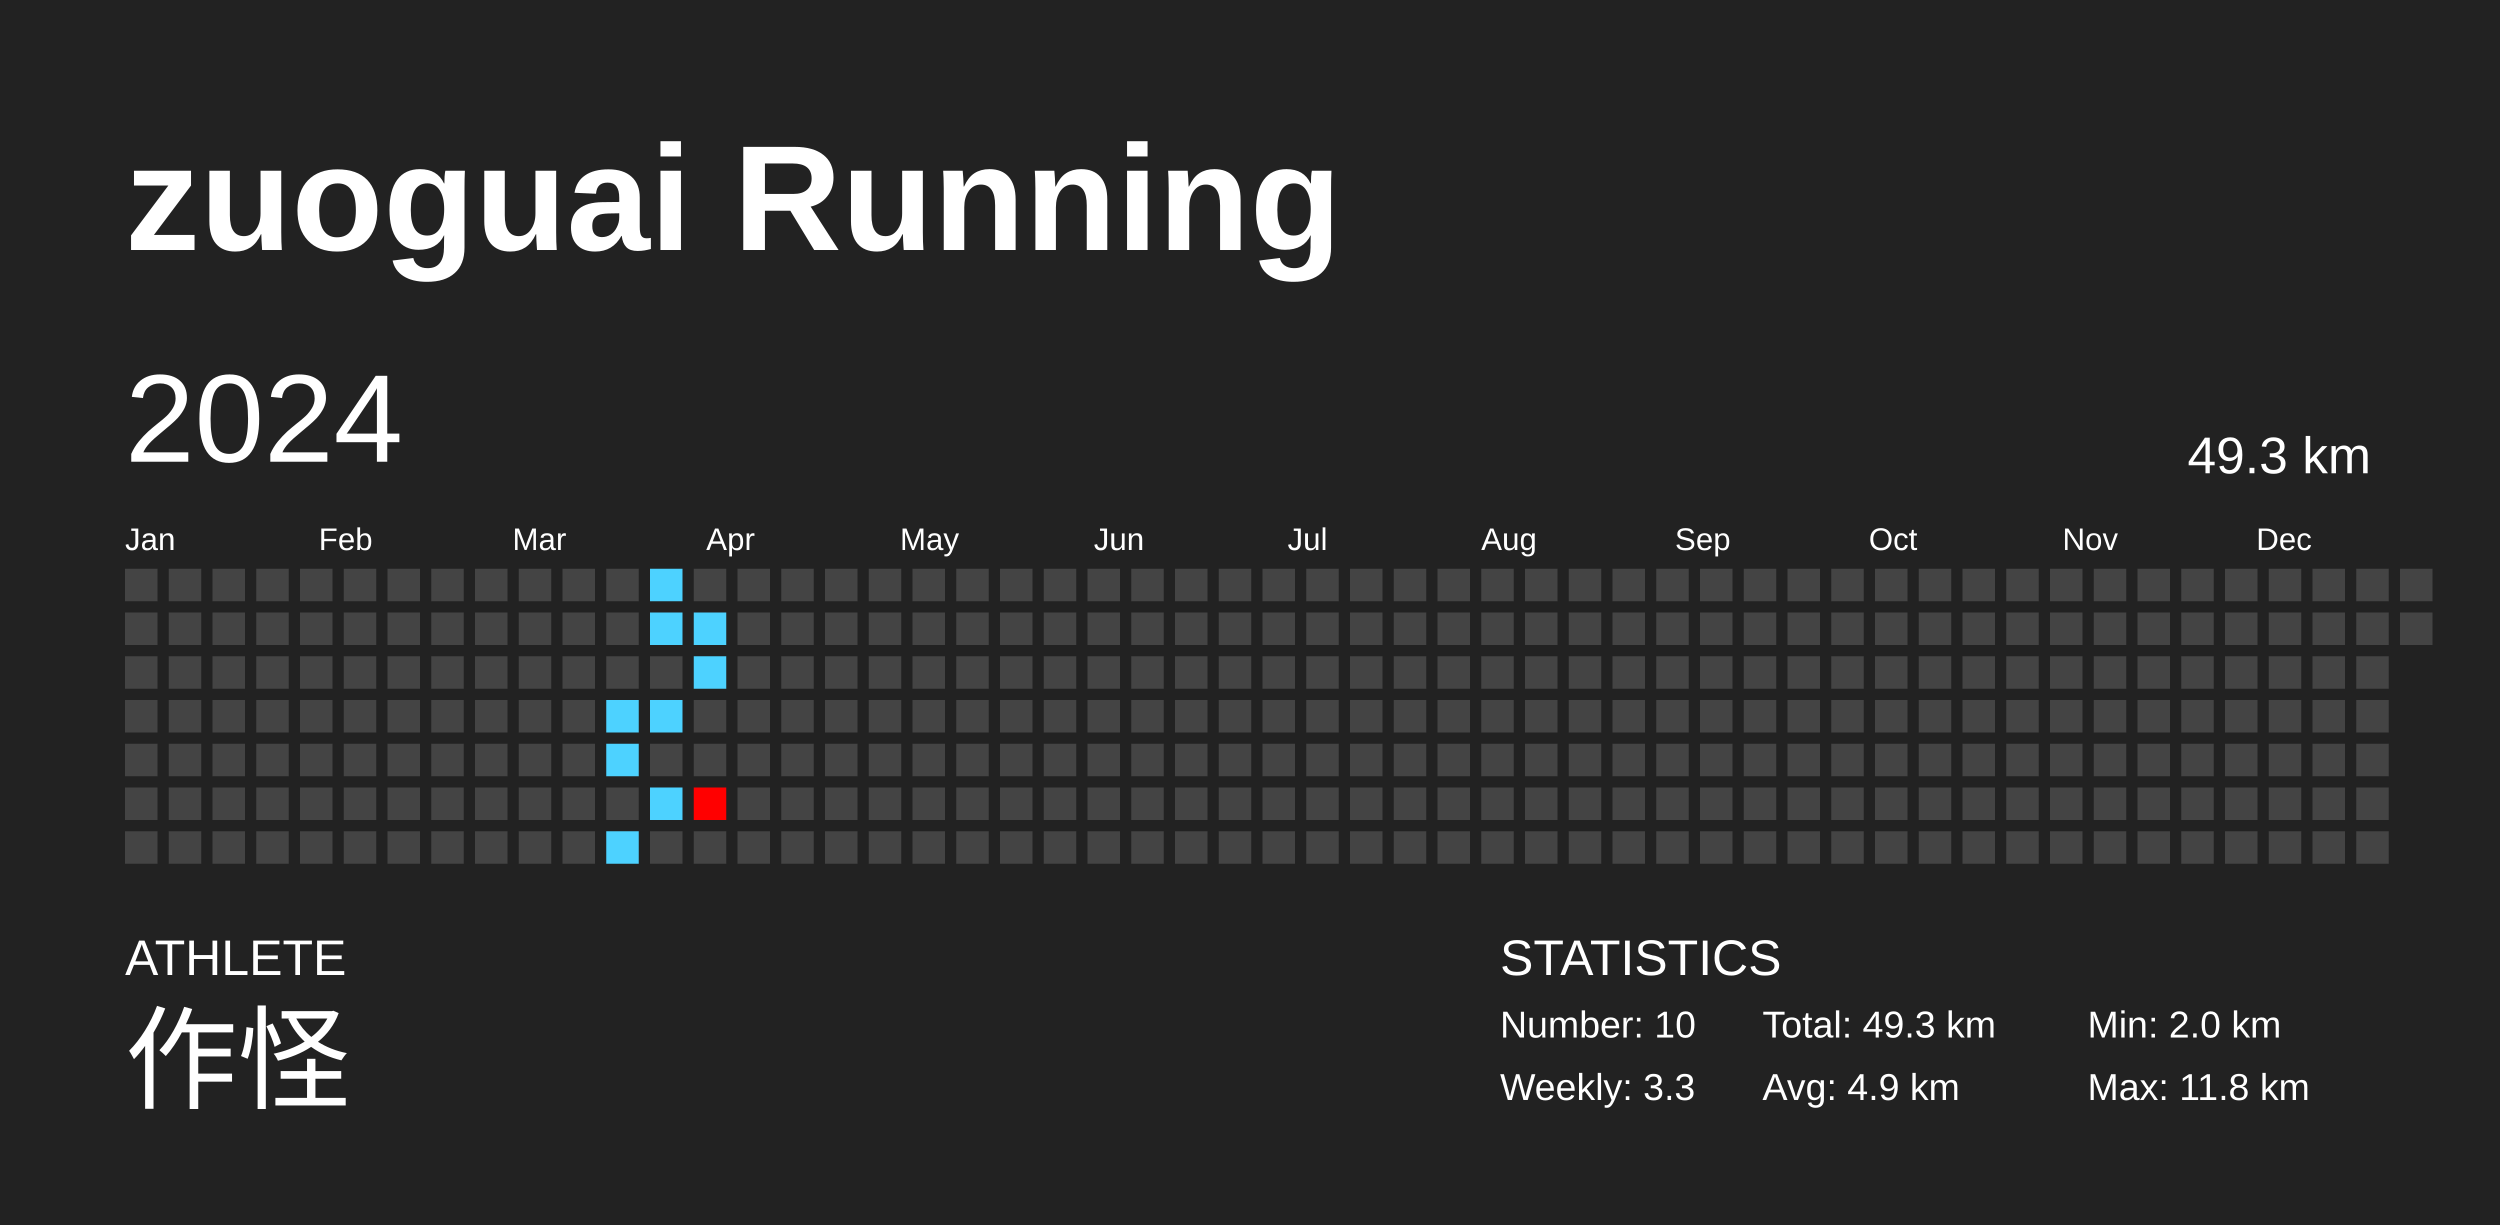
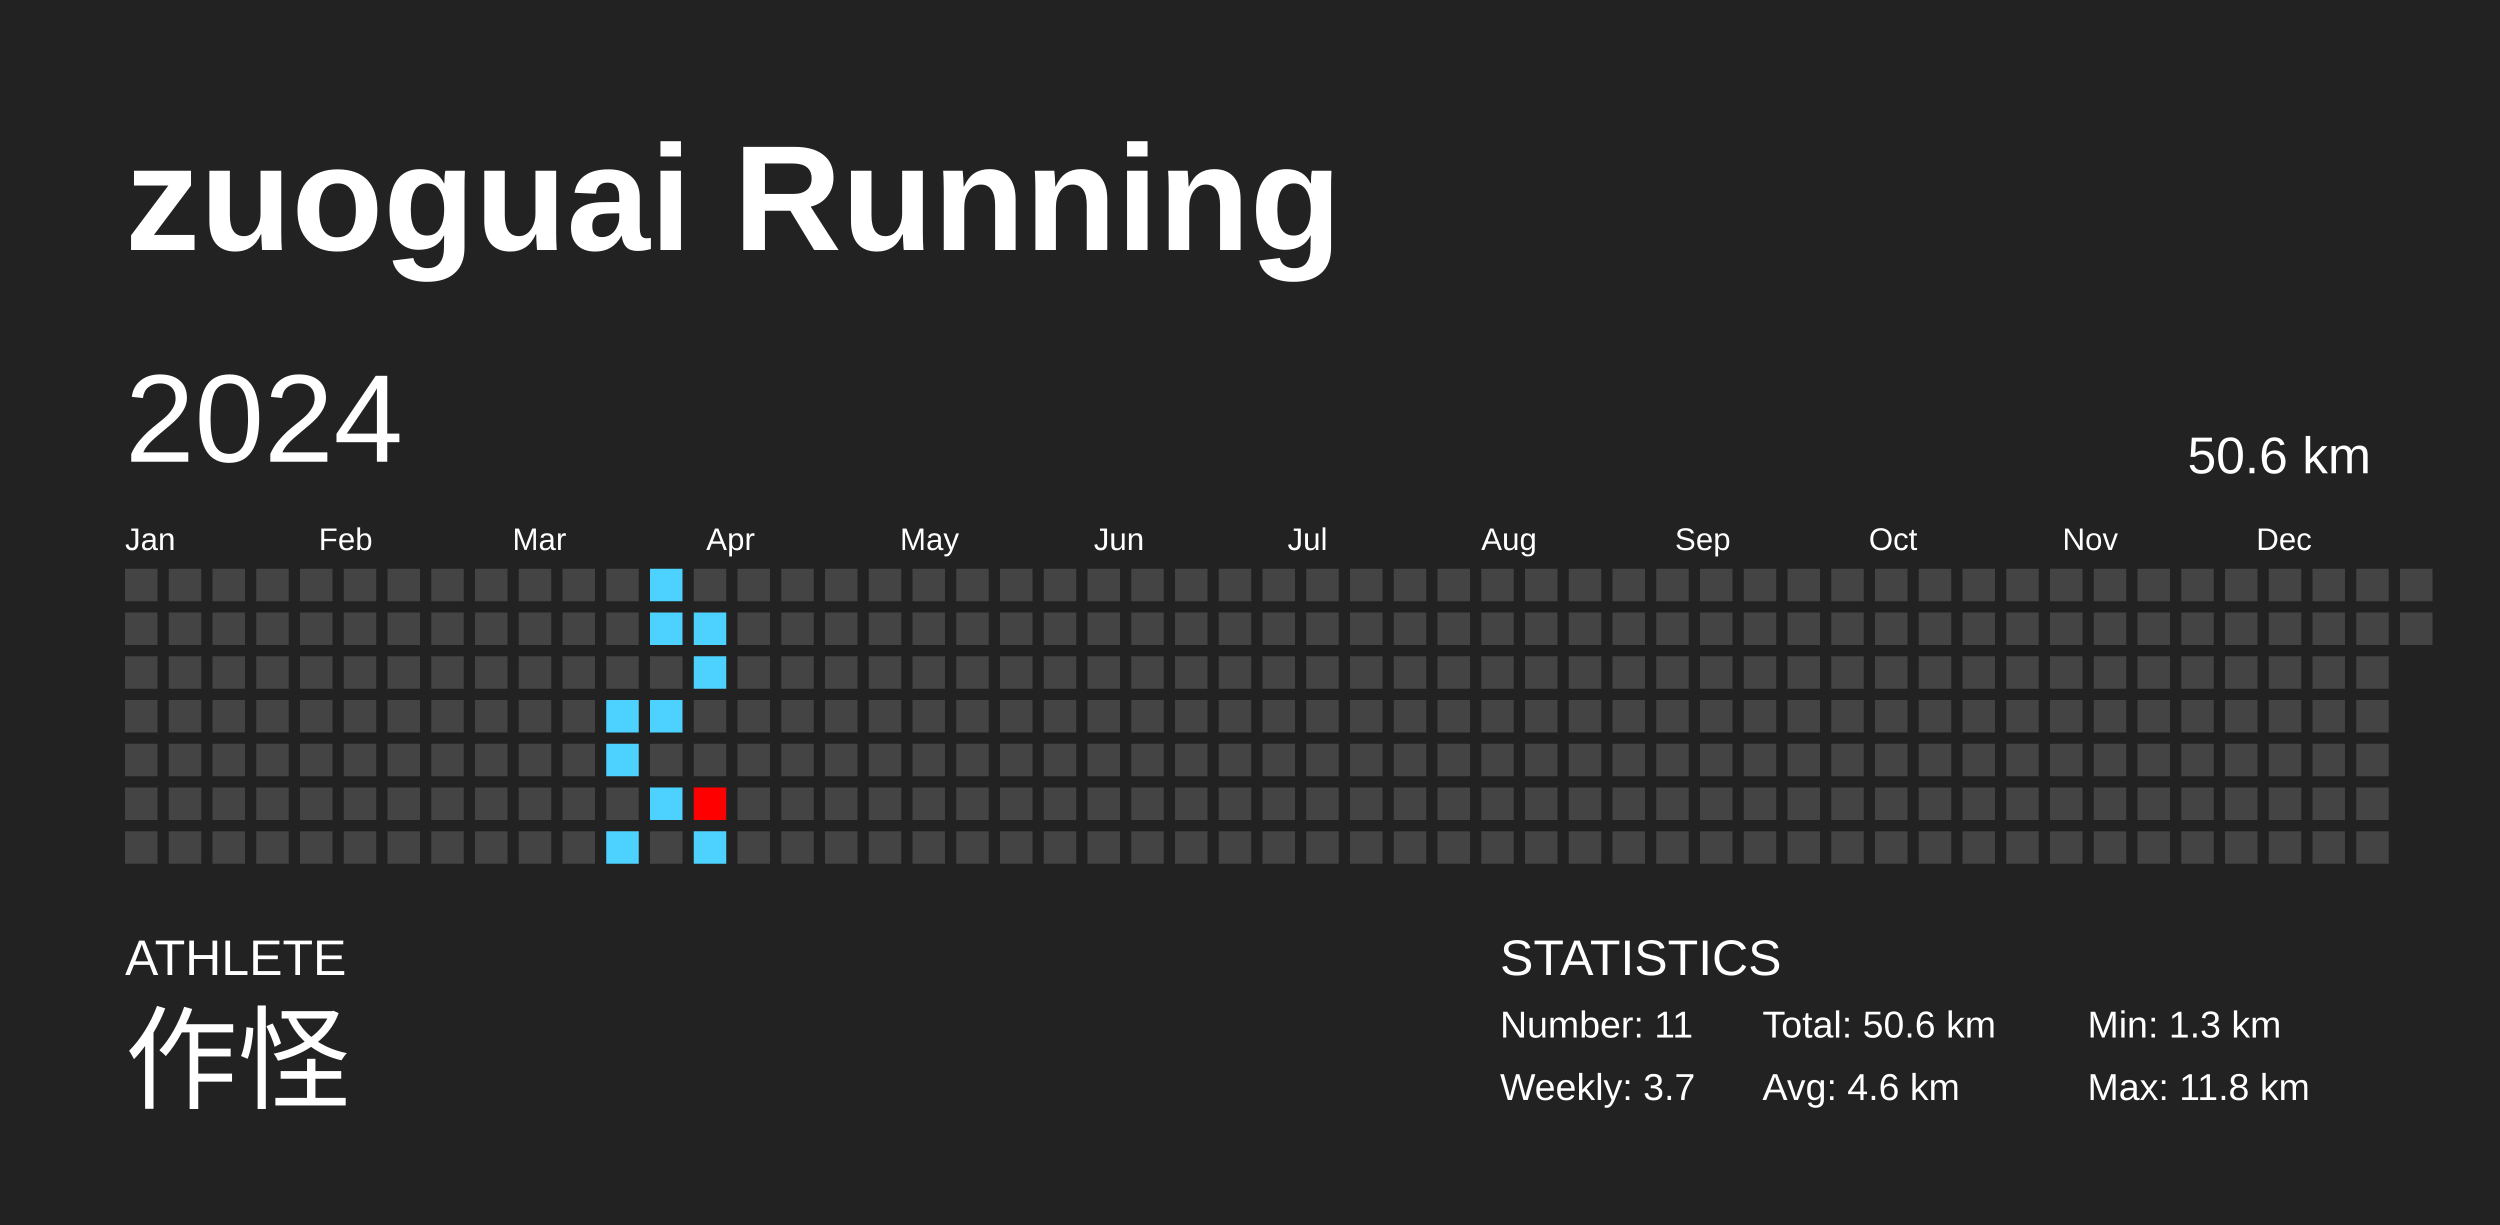
<svg xmlns="http://www.w3.org/2000/svg" baseProfile="full" height="98mm" version="1.1" viewBox="0,0,200,98" width="200mm">
  <defs />
  <rect fill="#222222" height="98" width="200" x="0" y="0" />
  <text fill="#FFFFFF" style="font-size:12px; font-family:Arial; font-weight:bold;" x="10" y="20">zuoguai Running</text>
  <text fill="#FFFFFF" style="font-size:4px; font-family:Arial" x="10" y="78">ATHLETE</text>
  <text fill="#FFFFFF" style="font-size:9px; font-family:Arial" x="10" y="88">作怪</text>
  <text fill="#FFFFFF" style="font-size:4px; font-family:Arial" x="120" y="78">STATISTICS</text>
-   <text fill="#FFFFFF" style="font-size:3px; font-family:Arial" x="120" y="83">Number: 10</text>
-   <text fill="#FFFFFF" style="font-size:3px; font-family:Arial" x="120" y="88">Weekly: 3.3</text>
-   <text fill="#FFFFFF" style="font-size:3px; font-family:Arial" x="141" y="83">Total: 49.3 km</text>
-   <text fill="#FFFFFF" style="font-size:3px; font-family:Arial" x="141" y="88">Avg: 4.9 km</text>
-   <text fill="#FFFFFF" style="font-size:3px; font-family:Arial" x="167" y="83">Min: 2.0 km</text>
+   <text fill="#FFFFFF" style="font-size:3px; font-family:Arial" x="120" y="83">Number: 11</text>
+   <text fill="#FFFFFF" style="font-size:3px; font-family:Arial" x="120" y="88">Weekly: 3.7</text>
+   <text fill="#FFFFFF" style="font-size:3px; font-family:Arial" x="141" y="83">Total: 50.6 km</text>
+   <text fill="#FFFFFF" style="font-size:3px; font-family:Arial" x="141" y="88">Avg: 4.6 km</text>
+   <text fill="#FFFFFF" style="font-size:3px; font-family:Arial" x="167" y="83">Min: 1.3 km</text>
  <text fill="#FFFFFF" style="font-size:3px; font-family:Arial" x="167" y="88">Max: 11.8 km</text>
  <text dominant-baseline="hanging" fill="#FFFFFF" style="font-size:10.0px; font-family:Arial;" x="10" y="30">2024</text>
-   <text dominant-baseline="hanging" fill="#FFFFFF" style="font-size:4.125px; font-family:Arial;" x="175" y="35">49.3 km</text>
+   <text dominant-baseline="hanging" fill="#FFFFFF" style="font-size:4.125px; font-family:Arial;" x="175" y="35">50.6 km</text>
  <text fill="#FFFFFF" style="font-size:2.5px; font-family:Arial" x="10.0" y="44">Jan</text>
  <text fill="#FFFFFF" style="font-size:2.5px; font-family:Arial" x="25.5" y="44">Feb</text>
  <text fill="#FFFFFF" style="font-size:2.5px; font-family:Arial" x="41.0" y="44">Mar</text>
  <text fill="#FFFFFF" style="font-size:2.5px; font-family:Arial" x="56.5" y="44">Apr</text>
  <text fill="#FFFFFF" style="font-size:2.5px; font-family:Arial" x="72.0" y="44">May</text>
  <text fill="#FFFFFF" style="font-size:2.5px; font-family:Arial" x="87.5" y="44">Jun</text>
  <text fill="#FFFFFF" style="font-size:2.5px; font-family:Arial" x="103.0" y="44">Jul</text>
  <text fill="#FFFFFF" style="font-size:2.5px; font-family:Arial" x="118.5" y="44">Aug</text>
  <text fill="#FFFFFF" style="font-size:2.5px; font-family:Arial" x="134.0" y="44">Sep</text>
  <text fill="#FFFFFF" style="font-size:2.5px; font-family:Arial" x="149.5" y="44">Oct</text>
  <text fill="#FFFFFF" style="font-size:2.5px; font-family:Arial" x="165.0" y="44">Nov</text>
  <text fill="#FFFFFF" style="font-size:2.5px; font-family:Arial" x="180.5" y="44">Dec</text>
  <rect fill="#444444" height="2.6" width="2.6" x="10.0" y="45.5" />
  <rect fill="#444444" height="2.6" width="2.6" x="10.0" y="49.0" />
  <rect fill="#444444" height="2.6" width="2.6" x="10.0" y="52.5" />
  <rect fill="#444444" height="2.6" width="2.6" x="10.0" y="56.0" />
  <rect fill="#444444" height="2.6" width="2.6" x="10.0" y="59.5" />
  <rect fill="#444444" height="2.6" width="2.6" x="10.0" y="63.0" />
  <rect fill="#444444" height="2.6" width="2.6" x="10.0" y="66.5" />
  <rect fill="#444444" height="2.6" width="2.6" x="13.5" y="45.5" />
  <rect fill="#444444" height="2.6" width="2.6" x="13.5" y="49.0" />
  <rect fill="#444444" height="2.6" width="2.6" x="13.5" y="52.5" />
  <rect fill="#444444" height="2.6" width="2.6" x="13.5" y="56.0" />
  <rect fill="#444444" height="2.6" width="2.6" x="13.5" y="59.5" />
  <rect fill="#444444" height="2.6" width="2.6" x="13.5" y="63.0" />
  <rect fill="#444444" height="2.6" width="2.6" x="13.5" y="66.5" />
  <rect fill="#444444" height="2.6" width="2.6" x="17.0" y="45.5" />
  <rect fill="#444444" height="2.6" width="2.6" x="17.0" y="49.0" />
  <rect fill="#444444" height="2.6" width="2.6" x="17.0" y="52.5" />
  <rect fill="#444444" height="2.6" width="2.6" x="17.0" y="56.0" />
  <rect fill="#444444" height="2.6" width="2.6" x="17.0" y="59.5" />
  <rect fill="#444444" height="2.6" width="2.6" x="17.0" y="63.0" />
  <rect fill="#444444" height="2.6" width="2.6" x="17.0" y="66.5" />
  <rect fill="#444444" height="2.6" width="2.6" x="20.5" y="45.5" />
  <rect fill="#444444" height="2.6" width="2.6" x="20.5" y="49.0" />
  <rect fill="#444444" height="2.6" width="2.6" x="20.5" y="52.5" />
  <rect fill="#444444" height="2.6" width="2.6" x="20.5" y="56.0" />
  <rect fill="#444444" height="2.6" width="2.6" x="20.5" y="59.5" />
  <rect fill="#444444" height="2.6" width="2.6" x="20.5" y="63.0" />
  <rect fill="#444444" height="2.6" width="2.6" x="20.5" y="66.5" />
  <rect fill="#444444" height="2.6" width="2.6" x="24.0" y="45.5" />
  <rect fill="#444444" height="2.6" width="2.6" x="24.0" y="49.0" />
  <rect fill="#444444" height="2.6" width="2.6" x="24.0" y="52.5" />
  <rect fill="#444444" height="2.6" width="2.6" x="24.0" y="56.0" />
  <rect fill="#444444" height="2.6" width="2.6" x="24.0" y="59.5" />
  <rect fill="#444444" height="2.6" width="2.6" x="24.0" y="63.0" />
  <rect fill="#444444" height="2.6" width="2.6" x="24.0" y="66.5" />
  <rect fill="#444444" height="2.6" width="2.6" x="27.5" y="45.5" />
  <rect fill="#444444" height="2.6" width="2.6" x="27.5" y="49.0" />
  <rect fill="#444444" height="2.6" width="2.6" x="27.5" y="52.5" />
  <rect fill="#444444" height="2.6" width="2.6" x="27.5" y="56.0" />
  <rect fill="#444444" height="2.6" width="2.6" x="27.5" y="59.5" />
  <rect fill="#444444" height="2.6" width="2.6" x="27.5" y="63.0" />
  <rect fill="#444444" height="2.6" width="2.6" x="27.5" y="66.5" />
  <rect fill="#444444" height="2.6" width="2.6" x="31.0" y="45.5" />
  <rect fill="#444444" height="2.6" width="2.6" x="31.0" y="49.0" />
  <rect fill="#444444" height="2.6" width="2.6" x="31.0" y="52.5" />
  <rect fill="#444444" height="2.6" width="2.6" x="31.0" y="56.0" />
  <rect fill="#444444" height="2.6" width="2.6" x="31.0" y="59.5" />
  <rect fill="#444444" height="2.6" width="2.6" x="31.0" y="63.0" />
  <rect fill="#444444" height="2.6" width="2.6" x="31.0" y="66.5" />
  <rect fill="#444444" height="2.6" width="2.6" x="34.5" y="45.5" />
  <rect fill="#444444" height="2.6" width="2.6" x="34.5" y="49.0" />
  <rect fill="#444444" height="2.6" width="2.6" x="34.5" y="52.5" />
  <rect fill="#444444" height="2.6" width="2.6" x="34.5" y="56.0" />
  <rect fill="#444444" height="2.6" width="2.6" x="34.5" y="59.5" />
  <rect fill="#444444" height="2.6" width="2.6" x="34.5" y="63.0" />
  <rect fill="#444444" height="2.6" width="2.6" x="34.5" y="66.5" />
  <rect fill="#444444" height="2.6" width="2.6" x="38.0" y="45.5" />
  <rect fill="#444444" height="2.6" width="2.6" x="38.0" y="49.0" />
  <rect fill="#444444" height="2.6" width="2.6" x="38.0" y="52.5" />
  <rect fill="#444444" height="2.6" width="2.6" x="38.0" y="56.0" />
  <rect fill="#444444" height="2.6" width="2.6" x="38.0" y="59.5" />
  <rect fill="#444444" height="2.6" width="2.6" x="38.0" y="63.0" />
  <rect fill="#444444" height="2.6" width="2.6" x="38.0" y="66.5" />
  <rect fill="#444444" height="2.6" width="2.6" x="41.5" y="45.5" />
  <rect fill="#444444" height="2.6" width="2.6" x="41.5" y="49.0" />
  <rect fill="#444444" height="2.6" width="2.6" x="41.5" y="52.5" />
  <rect fill="#444444" height="2.6" width="2.6" x="41.5" y="56.0" />
  <rect fill="#444444" height="2.6" width="2.6" x="41.5" y="59.5" />
  <rect fill="#444444" height="2.6" width="2.6" x="41.5" y="63.0" />
  <rect fill="#444444" height="2.6" width="2.6" x="41.5" y="66.5" />
  <rect fill="#444444" height="2.6" width="2.6" x="45.0" y="45.5" />
  <rect fill="#444444" height="2.6" width="2.6" x="45.0" y="49.0" />
  <rect fill="#444444" height="2.6" width="2.6" x="45.0" y="52.5" />
  <rect fill="#444444" height="2.6" width="2.6" x="45.0" y="56.0" />
  <rect fill="#444444" height="2.6" width="2.6" x="45.0" y="59.5" />
  <rect fill="#444444" height="2.6" width="2.6" x="45.0" y="63.0" />
  <rect fill="#444444" height="2.6" width="2.6" x="45.0" y="66.5" />
  <rect fill="#444444" height="2.6" width="2.6" x="48.5" y="45.5" />
  <rect fill="#444444" height="2.6" width="2.6" x="48.5" y="49.0" />
  <rect fill="#444444" height="2.6" width="2.6" x="48.5" y="52.5" />
  <rect fill="#4dd2ff" height="2.6" width="2.6" x="48.5" y="56.0" />
  <rect fill="#4dd2ff" height="2.6" width="2.6" x="48.5" y="59.5" />
  <rect fill="#444444" height="2.6" width="2.6" x="48.5" y="63.0" />
  <rect fill="#4dd2ff" height="2.6" width="2.6" x="48.5" y="66.5" />
  <rect fill="#4dd2ff" height="2.6" width="2.6" x="52.0" y="45.5" />
  <rect fill="#4dd2ff" height="2.6" width="2.6" x="52.0" y="49.0" />
  <rect fill="#444444" height="2.6" width="2.6" x="52.0" y="52.5" />
  <rect fill="#4dd2ff" height="2.6" width="2.6" x="52.0" y="56.0" />
  <rect fill="#444444" height="2.6" width="2.6" x="52.0" y="59.5" />
  <rect fill="#4dd2ff" height="2.6" width="2.6" x="52.0" y="63.0" />
  <rect fill="#444444" height="2.6" width="2.6" x="52.0" y="66.5" />
  <rect fill="#444444" height="2.6" width="2.6" x="55.5" y="45.5" />
  <rect fill="#4dd2ff" height="2.6" width="2.6" x="55.5" y="49.0" />
  <rect fill="#4dd2ff" height="2.6" width="2.6" x="55.5" y="52.5" />
  <rect fill="#444444" height="2.6" width="2.6" x="55.5" y="56.0" />
  <rect fill="#444444" height="2.6" width="2.6" x="55.5" y="59.5" />
  <rect fill="#ff0000" height="2.6" width="2.6" x="55.5" y="63.0" />
-   <rect fill="#444444" height="2.6" width="2.6" x="55.5" y="66.5" />
+   <rect fill="#4dd2ff" height="2.6" width="2.6" x="55.5" y="66.5" />
  <rect fill="#444444" height="2.6" width="2.6" x="59.0" y="45.5" />
  <rect fill="#444444" height="2.6" width="2.6" x="59.0" y="49.0" />
  <rect fill="#444444" height="2.6" width="2.6" x="59.0" y="52.5" />
  <rect fill="#444444" height="2.6" width="2.6" x="59.0" y="56.0" />
  <rect fill="#444444" height="2.6" width="2.6" x="59.0" y="59.5" />
  <rect fill="#444444" height="2.6" width="2.6" x="59.0" y="63.0" />
  <rect fill="#444444" height="2.6" width="2.6" x="59.0" y="66.5" />
  <rect fill="#444444" height="2.6" width="2.6" x="62.5" y="45.5" />
  <rect fill="#444444" height="2.6" width="2.6" x="62.5" y="49.0" />
  <rect fill="#444444" height="2.6" width="2.6" x="62.5" y="52.5" />
  <rect fill="#444444" height="2.6" width="2.6" x="62.5" y="56.0" />
  <rect fill="#444444" height="2.6" width="2.6" x="62.5" y="59.5" />
  <rect fill="#444444" height="2.6" width="2.6" x="62.5" y="63.0" />
  <rect fill="#444444" height="2.6" width="2.6" x="62.5" y="66.5" />
  <rect fill="#444444" height="2.6" width="2.6" x="66.0" y="45.5" />
  <rect fill="#444444" height="2.6" width="2.6" x="66.0" y="49.0" />
  <rect fill="#444444" height="2.6" width="2.6" x="66.0" y="52.5" />
  <rect fill="#444444" height="2.6" width="2.6" x="66.0" y="56.0" />
  <rect fill="#444444" height="2.6" width="2.6" x="66.0" y="59.5" />
  <rect fill="#444444" height="2.6" width="2.6" x="66.0" y="63.0" />
  <rect fill="#444444" height="2.6" width="2.6" x="66.0" y="66.5" />
  <rect fill="#444444" height="2.6" width="2.6" x="69.5" y="45.5" />
  <rect fill="#444444" height="2.6" width="2.6" x="69.5" y="49.0" />
  <rect fill="#444444" height="2.6" width="2.6" x="69.5" y="52.5" />
  <rect fill="#444444" height="2.6" width="2.6" x="69.5" y="56.0" />
  <rect fill="#444444" height="2.6" width="2.6" x="69.5" y="59.5" />
  <rect fill="#444444" height="2.6" width="2.6" x="69.5" y="63.0" />
  <rect fill="#444444" height="2.6" width="2.6" x="69.5" y="66.5" />
  <rect fill="#444444" height="2.6" width="2.6" x="73.0" y="45.5" />
  <rect fill="#444444" height="2.6" width="2.6" x="73.0" y="49.0" />
  <rect fill="#444444" height="2.6" width="2.6" x="73.0" y="52.5" />
  <rect fill="#444444" height="2.6" width="2.6" x="73.0" y="56.0" />
  <rect fill="#444444" height="2.6" width="2.6" x="73.0" y="59.5" />
  <rect fill="#444444" height="2.6" width="2.6" x="73.0" y="63.0" />
  <rect fill="#444444" height="2.6" width="2.6" x="73.0" y="66.5" />
  <rect fill="#444444" height="2.6" width="2.6" x="76.5" y="45.5" />
  <rect fill="#444444" height="2.6" width="2.6" x="76.5" y="49.0" />
  <rect fill="#444444" height="2.6" width="2.6" x="76.5" y="52.5" />
  <rect fill="#444444" height="2.6" width="2.6" x="76.5" y="56.0" />
  <rect fill="#444444" height="2.6" width="2.6" x="76.5" y="59.5" />
  <rect fill="#444444" height="2.6" width="2.6" x="76.5" y="63.0" />
  <rect fill="#444444" height="2.6" width="2.6" x="76.5" y="66.5" />
  <rect fill="#444444" height="2.6" width="2.6" x="80.0" y="45.5" />
  <rect fill="#444444" height="2.6" width="2.6" x="80.0" y="49.0" />
  <rect fill="#444444" height="2.6" width="2.6" x="80.0" y="52.5" />
  <rect fill="#444444" height="2.6" width="2.6" x="80.0" y="56.0" />
  <rect fill="#444444" height="2.6" width="2.6" x="80.0" y="59.5" />
  <rect fill="#444444" height="2.6" width="2.6" x="80.0" y="63.0" />
  <rect fill="#444444" height="2.6" width="2.6" x="80.0" y="66.5" />
  <rect fill="#444444" height="2.6" width="2.6" x="83.5" y="45.5" />
  <rect fill="#444444" height="2.6" width="2.6" x="83.5" y="49.0" />
  <rect fill="#444444" height="2.6" width="2.6" x="83.5" y="52.5" />
  <rect fill="#444444" height="2.6" width="2.6" x="83.5" y="56.0" />
  <rect fill="#444444" height="2.6" width="2.6" x="83.5" y="59.5" />
  <rect fill="#444444" height="2.6" width="2.6" x="83.5" y="63.0" />
  <rect fill="#444444" height="2.6" width="2.6" x="83.5" y="66.5" />
  <rect fill="#444444" height="2.6" width="2.6" x="87.0" y="45.5" />
  <rect fill="#444444" height="2.6" width="2.6" x="87.0" y="49.0" />
  <rect fill="#444444" height="2.6" width="2.6" x="87.0" y="52.5" />
  <rect fill="#444444" height="2.6" width="2.6" x="87.0" y="56.0" />
  <rect fill="#444444" height="2.6" width="2.6" x="87.0" y="59.5" />
  <rect fill="#444444" height="2.6" width="2.6" x="87.0" y="63.0" />
  <rect fill="#444444" height="2.6" width="2.6" x="87.0" y="66.5" />
  <rect fill="#444444" height="2.6" width="2.6" x="90.5" y="45.5" />
  <rect fill="#444444" height="2.6" width="2.6" x="90.5" y="49.0" />
  <rect fill="#444444" height="2.6" width="2.6" x="90.5" y="52.5" />
  <rect fill="#444444" height="2.6" width="2.6" x="90.5" y="56.0" />
  <rect fill="#444444" height="2.6" width="2.6" x="90.5" y="59.5" />
  <rect fill="#444444" height="2.6" width="2.6" x="90.5" y="63.0" />
  <rect fill="#444444" height="2.6" width="2.6" x="90.5" y="66.5" />
  <rect fill="#444444" height="2.6" width="2.6" x="94.0" y="45.5" />
  <rect fill="#444444" height="2.6" width="2.6" x="94.0" y="49.0" />
  <rect fill="#444444" height="2.6" width="2.6" x="94.0" y="52.5" />
  <rect fill="#444444" height="2.6" width="2.6" x="94.0" y="56.0" />
  <rect fill="#444444" height="2.6" width="2.6" x="94.0" y="59.5" />
  <rect fill="#444444" height="2.6" width="2.6" x="94.0" y="63.0" />
  <rect fill="#444444" height="2.6" width="2.6" x="94.0" y="66.5" />
  <rect fill="#444444" height="2.6" width="2.6" x="97.5" y="45.5" />
  <rect fill="#444444" height="2.6" width="2.6" x="97.5" y="49.0" />
  <rect fill="#444444" height="2.6" width="2.6" x="97.5" y="52.5" />
  <rect fill="#444444" height="2.6" width="2.6" x="97.5" y="56.0" />
  <rect fill="#444444" height="2.6" width="2.6" x="97.5" y="59.5" />
  <rect fill="#444444" height="2.6" width="2.6" x="97.5" y="63.0" />
  <rect fill="#444444" height="2.6" width="2.6" x="97.5" y="66.5" />
  <rect fill="#444444" height="2.6" width="2.6" x="101.0" y="45.5" />
  <rect fill="#444444" height="2.6" width="2.6" x="101.0" y="49.0" />
  <rect fill="#444444" height="2.6" width="2.6" x="101.0" y="52.5" />
  <rect fill="#444444" height="2.6" width="2.6" x="101.0" y="56.0" />
  <rect fill="#444444" height="2.6" width="2.6" x="101.0" y="59.5" />
  <rect fill="#444444" height="2.6" width="2.6" x="101.0" y="63.0" />
  <rect fill="#444444" height="2.6" width="2.6" x="101.0" y="66.5" />
  <rect fill="#444444" height="2.6" width="2.6" x="104.5" y="45.5" />
  <rect fill="#444444" height="2.6" width="2.6" x="104.5" y="49.0" />
  <rect fill="#444444" height="2.6" width="2.6" x="104.5" y="52.5" />
  <rect fill="#444444" height="2.6" width="2.6" x="104.5" y="56.0" />
  <rect fill="#444444" height="2.6" width="2.6" x="104.5" y="59.5" />
  <rect fill="#444444" height="2.6" width="2.6" x="104.5" y="63.0" />
  <rect fill="#444444" height="2.6" width="2.6" x="104.5" y="66.5" />
  <rect fill="#444444" height="2.6" width="2.6" x="108.0" y="45.5" />
  <rect fill="#444444" height="2.6" width="2.6" x="108.0" y="49.0" />
  <rect fill="#444444" height="2.6" width="2.6" x="108.0" y="52.5" />
  <rect fill="#444444" height="2.6" width="2.6" x="108.0" y="56.0" />
  <rect fill="#444444" height="2.6" width="2.6" x="108.0" y="59.5" />
  <rect fill="#444444" height="2.6" width="2.6" x="108.0" y="63.0" />
  <rect fill="#444444" height="2.6" width="2.6" x="108.0" y="66.5" />
  <rect fill="#444444" height="2.6" width="2.6" x="111.5" y="45.5" />
  <rect fill="#444444" height="2.6" width="2.6" x="111.5" y="49.0" />
  <rect fill="#444444" height="2.6" width="2.6" x="111.5" y="52.5" />
  <rect fill="#444444" height="2.6" width="2.6" x="111.5" y="56.0" />
  <rect fill="#444444" height="2.6" width="2.6" x="111.5" y="59.5" />
  <rect fill="#444444" height="2.6" width="2.6" x="111.5" y="63.0" />
  <rect fill="#444444" height="2.6" width="2.6" x="111.5" y="66.5" />
  <rect fill="#444444" height="2.6" width="2.6" x="115.0" y="45.5" />
  <rect fill="#444444" height="2.6" width="2.6" x="115.0" y="49.0" />
  <rect fill="#444444" height="2.6" width="2.6" x="115.0" y="52.5" />
  <rect fill="#444444" height="2.6" width="2.6" x="115.0" y="56.0" />
  <rect fill="#444444" height="2.6" width="2.6" x="115.0" y="59.5" />
  <rect fill="#444444" height="2.6" width="2.6" x="115.0" y="63.0" />
  <rect fill="#444444" height="2.6" width="2.6" x="115.0" y="66.5" />
  <rect fill="#444444" height="2.6" width="2.6" x="118.5" y="45.5" />
  <rect fill="#444444" height="2.6" width="2.6" x="118.5" y="49.0" />
  <rect fill="#444444" height="2.6" width="2.6" x="118.5" y="52.5" />
  <rect fill="#444444" height="2.6" width="2.6" x="118.5" y="56.0" />
  <rect fill="#444444" height="2.6" width="2.6" x="118.5" y="59.5" />
  <rect fill="#444444" height="2.6" width="2.6" x="118.5" y="63.0" />
  <rect fill="#444444" height="2.6" width="2.6" x="118.5" y="66.5" />
  <rect fill="#444444" height="2.6" width="2.6" x="122.0" y="45.5" />
  <rect fill="#444444" height="2.6" width="2.6" x="122.0" y="49.0" />
  <rect fill="#444444" height="2.6" width="2.6" x="122.0" y="52.5" />
  <rect fill="#444444" height="2.6" width="2.6" x="122.0" y="56.0" />
  <rect fill="#444444" height="2.6" width="2.6" x="122.0" y="59.5" />
  <rect fill="#444444" height="2.6" width="2.6" x="122.0" y="63.0" />
  <rect fill="#444444" height="2.6" width="2.6" x="122.0" y="66.5" />
  <rect fill="#444444" height="2.6" width="2.6" x="125.5" y="45.5" />
  <rect fill="#444444" height="2.6" width="2.6" x="125.5" y="49.0" />
  <rect fill="#444444" height="2.6" width="2.6" x="125.5" y="52.5" />
  <rect fill="#444444" height="2.6" width="2.6" x="125.5" y="56.0" />
  <rect fill="#444444" height="2.6" width="2.6" x="125.5" y="59.5" />
  <rect fill="#444444" height="2.6" width="2.6" x="125.5" y="63.0" />
  <rect fill="#444444" height="2.6" width="2.6" x="125.5" y="66.5" />
  <rect fill="#444444" height="2.6" width="2.6" x="129.0" y="45.5" />
  <rect fill="#444444" height="2.6" width="2.6" x="129.0" y="49.0" />
  <rect fill="#444444" height="2.6" width="2.6" x="129.0" y="52.5" />
  <rect fill="#444444" height="2.6" width="2.6" x="129.0" y="56.0" />
  <rect fill="#444444" height="2.6" width="2.6" x="129.0" y="59.5" />
  <rect fill="#444444" height="2.6" width="2.6" x="129.0" y="63.0" />
  <rect fill="#444444" height="2.6" width="2.6" x="129.0" y="66.5" />
  <rect fill="#444444" height="2.6" width="2.6" x="132.5" y="45.5" />
  <rect fill="#444444" height="2.6" width="2.6" x="132.5" y="49.0" />
  <rect fill="#444444" height="2.6" width="2.6" x="132.5" y="52.5" />
  <rect fill="#444444" height="2.6" width="2.6" x="132.5" y="56.0" />
  <rect fill="#444444" height="2.6" width="2.6" x="132.5" y="59.5" />
  <rect fill="#444444" height="2.6" width="2.6" x="132.5" y="63.0" />
  <rect fill="#444444" height="2.6" width="2.6" x="132.5" y="66.5" />
  <rect fill="#444444" height="2.6" width="2.6" x="136.0" y="45.5" />
  <rect fill="#444444" height="2.6" width="2.6" x="136.0" y="49.0" />
  <rect fill="#444444" height="2.6" width="2.6" x="136.0" y="52.5" />
  <rect fill="#444444" height="2.6" width="2.6" x="136.0" y="56.0" />
  <rect fill="#444444" height="2.6" width="2.6" x="136.0" y="59.5" />
  <rect fill="#444444" height="2.6" width="2.6" x="136.0" y="63.0" />
  <rect fill="#444444" height="2.6" width="2.6" x="136.0" y="66.5" />
  <rect fill="#444444" height="2.6" width="2.6" x="139.5" y="45.5" />
  <rect fill="#444444" height="2.6" width="2.6" x="139.5" y="49.0" />
  <rect fill="#444444" height="2.6" width="2.6" x="139.5" y="52.5" />
  <rect fill="#444444" height="2.6" width="2.6" x="139.5" y="56.0" />
  <rect fill="#444444" height="2.6" width="2.6" x="139.5" y="59.5" />
  <rect fill="#444444" height="2.6" width="2.6" x="139.5" y="63.0" />
  <rect fill="#444444" height="2.6" width="2.6" x="139.5" y="66.5" />
  <rect fill="#444444" height="2.6" width="2.6" x="143.0" y="45.5" />
  <rect fill="#444444" height="2.6" width="2.6" x="143.0" y="49.0" />
  <rect fill="#444444" height="2.6" width="2.6" x="143.0" y="52.5" />
  <rect fill="#444444" height="2.6" width="2.6" x="143.0" y="56.0" />
  <rect fill="#444444" height="2.6" width="2.6" x="143.0" y="59.5" />
  <rect fill="#444444" height="2.6" width="2.6" x="143.0" y="63.0" />
  <rect fill="#444444" height="2.6" width="2.6" x="143.0" y="66.5" />
  <rect fill="#444444" height="2.6" width="2.6" x="146.5" y="45.5" />
  <rect fill="#444444" height="2.6" width="2.6" x="146.5" y="49.0" />
  <rect fill="#444444" height="2.6" width="2.6" x="146.5" y="52.5" />
  <rect fill="#444444" height="2.6" width="2.6" x="146.5" y="56.0" />
  <rect fill="#444444" height="2.6" width="2.6" x="146.5" y="59.5" />
  <rect fill="#444444" height="2.6" width="2.6" x="146.5" y="63.0" />
  <rect fill="#444444" height="2.6" width="2.6" x="146.5" y="66.5" />
  <rect fill="#444444" height="2.6" width="2.6" x="150.0" y="45.5" />
  <rect fill="#444444" height="2.6" width="2.6" x="150.0" y="49.0" />
  <rect fill="#444444" height="2.6" width="2.6" x="150.0" y="52.5" />
  <rect fill="#444444" height="2.6" width="2.6" x="150.0" y="56.0" />
  <rect fill="#444444" height="2.6" width="2.6" x="150.0" y="59.5" />
  <rect fill="#444444" height="2.6" width="2.6" x="150.0" y="63.0" />
  <rect fill="#444444" height="2.6" width="2.6" x="150.0" y="66.5" />
  <rect fill="#444444" height="2.6" width="2.6" x="153.5" y="45.5" />
  <rect fill="#444444" height="2.6" width="2.6" x="153.5" y="49.0" />
  <rect fill="#444444" height="2.6" width="2.6" x="153.5" y="52.5" />
  <rect fill="#444444" height="2.6" width="2.6" x="153.5" y="56.0" />
  <rect fill="#444444" height="2.6" width="2.6" x="153.5" y="59.5" />
  <rect fill="#444444" height="2.6" width="2.6" x="153.5" y="63.0" />
  <rect fill="#444444" height="2.6" width="2.6" x="153.5" y="66.5" />
  <rect fill="#444444" height="2.6" width="2.6" x="157.0" y="45.5" />
  <rect fill="#444444" height="2.6" width="2.6" x="157.0" y="49.0" />
  <rect fill="#444444" height="2.6" width="2.6" x="157.0" y="52.5" />
  <rect fill="#444444" height="2.6" width="2.6" x="157.0" y="56.0" />
  <rect fill="#444444" height="2.6" width="2.6" x="157.0" y="59.5" />
  <rect fill="#444444" height="2.6" width="2.6" x="157.0" y="63.0" />
  <rect fill="#444444" height="2.6" width="2.6" x="157.0" y="66.5" />
  <rect fill="#444444" height="2.6" width="2.6" x="160.5" y="45.5" />
  <rect fill="#444444" height="2.6" width="2.6" x="160.5" y="49.0" />
  <rect fill="#444444" height="2.6" width="2.6" x="160.5" y="52.5" />
  <rect fill="#444444" height="2.6" width="2.6" x="160.5" y="56.0" />
  <rect fill="#444444" height="2.6" width="2.6" x="160.5" y="59.5" />
  <rect fill="#444444" height="2.6" width="2.6" x="160.5" y="63.0" />
  <rect fill="#444444" height="2.6" width="2.6" x="160.5" y="66.5" />
  <rect fill="#444444" height="2.6" width="2.6" x="164.0" y="45.5" />
  <rect fill="#444444" height="2.6" width="2.6" x="164.0" y="49.0" />
  <rect fill="#444444" height="2.6" width="2.6" x="164.0" y="52.5" />
  <rect fill="#444444" height="2.6" width="2.6" x="164.0" y="56.0" />
  <rect fill="#444444" height="2.6" width="2.6" x="164.0" y="59.5" />
  <rect fill="#444444" height="2.6" width="2.6" x="164.0" y="63.0" />
  <rect fill="#444444" height="2.6" width="2.6" x="164.0" y="66.5" />
  <rect fill="#444444" height="2.6" width="2.6" x="167.5" y="45.5" />
  <rect fill="#444444" height="2.6" width="2.6" x="167.5" y="49.0" />
  <rect fill="#444444" height="2.6" width="2.6" x="167.5" y="52.5" />
  <rect fill="#444444" height="2.6" width="2.6" x="167.5" y="56.0" />
  <rect fill="#444444" height="2.6" width="2.6" x="167.5" y="59.5" />
  <rect fill="#444444" height="2.6" width="2.6" x="167.5" y="63.0" />
  <rect fill="#444444" height="2.6" width="2.6" x="167.5" y="66.5" />
  <rect fill="#444444" height="2.6" width="2.6" x="171.0" y="45.5" />
  <rect fill="#444444" height="2.6" width="2.6" x="171.0" y="49.0" />
  <rect fill="#444444" height="2.6" width="2.6" x="171.0" y="52.5" />
  <rect fill="#444444" height="2.6" width="2.6" x="171.0" y="56.0" />
  <rect fill="#444444" height="2.6" width="2.6" x="171.0" y="59.5" />
  <rect fill="#444444" height="2.6" width="2.6" x="171.0" y="63.0" />
  <rect fill="#444444" height="2.6" width="2.6" x="171.0" y="66.5" />
  <rect fill="#444444" height="2.6" width="2.6" x="174.5" y="45.5" />
  <rect fill="#444444" height="2.6" width="2.6" x="174.5" y="49.0" />
  <rect fill="#444444" height="2.6" width="2.6" x="174.5" y="52.5" />
  <rect fill="#444444" height="2.6" width="2.6" x="174.5" y="56.0" />
  <rect fill="#444444" height="2.6" width="2.6" x="174.5" y="59.5" />
  <rect fill="#444444" height="2.6" width="2.6" x="174.5" y="63.0" />
  <rect fill="#444444" height="2.6" width="2.6" x="174.5" y="66.5" />
  <rect fill="#444444" height="2.6" width="2.6" x="178.0" y="45.5" />
  <rect fill="#444444" height="2.6" width="2.6" x="178.0" y="49.0" />
  <rect fill="#444444" height="2.6" width="2.6" x="178.0" y="52.5" />
  <rect fill="#444444" height="2.6" width="2.6" x="178.0" y="56.0" />
  <rect fill="#444444" height="2.6" width="2.6" x="178.0" y="59.5" />
  <rect fill="#444444" height="2.6" width="2.6" x="178.0" y="63.0" />
  <rect fill="#444444" height="2.6" width="2.6" x="178.0" y="66.5" />
  <rect fill="#444444" height="2.6" width="2.6" x="181.5" y="45.5" />
  <rect fill="#444444" height="2.6" width="2.6" x="181.5" y="49.0" />
  <rect fill="#444444" height="2.6" width="2.6" x="181.5" y="52.5" />
  <rect fill="#444444" height="2.6" width="2.6" x="181.5" y="56.0" />
  <rect fill="#444444" height="2.6" width="2.6" x="181.5" y="59.5" />
  <rect fill="#444444" height="2.6" width="2.6" x="181.5" y="63.0" />
  <rect fill="#444444" height="2.6" width="2.6" x="181.5" y="66.5" />
  <rect fill="#444444" height="2.6" width="2.6" x="185.0" y="45.5" />
  <rect fill="#444444" height="2.6" width="2.6" x="185.0" y="49.0" />
  <rect fill="#444444" height="2.6" width="2.6" x="185.0" y="52.5" />
  <rect fill="#444444" height="2.6" width="2.6" x="185.0" y="56.0" />
  <rect fill="#444444" height="2.6" width="2.6" x="185.0" y="59.5" />
  <rect fill="#444444" height="2.6" width="2.6" x="185.0" y="63.0" />
  <rect fill="#444444" height="2.6" width="2.6" x="185.0" y="66.5" />
  <rect fill="#444444" height="2.6" width="2.6" x="188.5" y="45.5" />
  <rect fill="#444444" height="2.6" width="2.6" x="188.5" y="49.0" />
  <rect fill="#444444" height="2.6" width="2.6" x="188.5" y="52.5" />
  <rect fill="#444444" height="2.6" width="2.6" x="188.5" y="56.0" />
  <rect fill="#444444" height="2.6" width="2.6" x="188.5" y="59.5" />
  <rect fill="#444444" height="2.6" width="2.6" x="188.5" y="63.0" />
  <rect fill="#444444" height="2.6" width="2.6" x="188.5" y="66.5" />
  <rect fill="#444444" height="2.6" width="2.6" x="192.0" y="45.5" />
  <rect fill="#444444" height="2.6" width="2.6" x="192.0" y="49.0" />
</svg>
